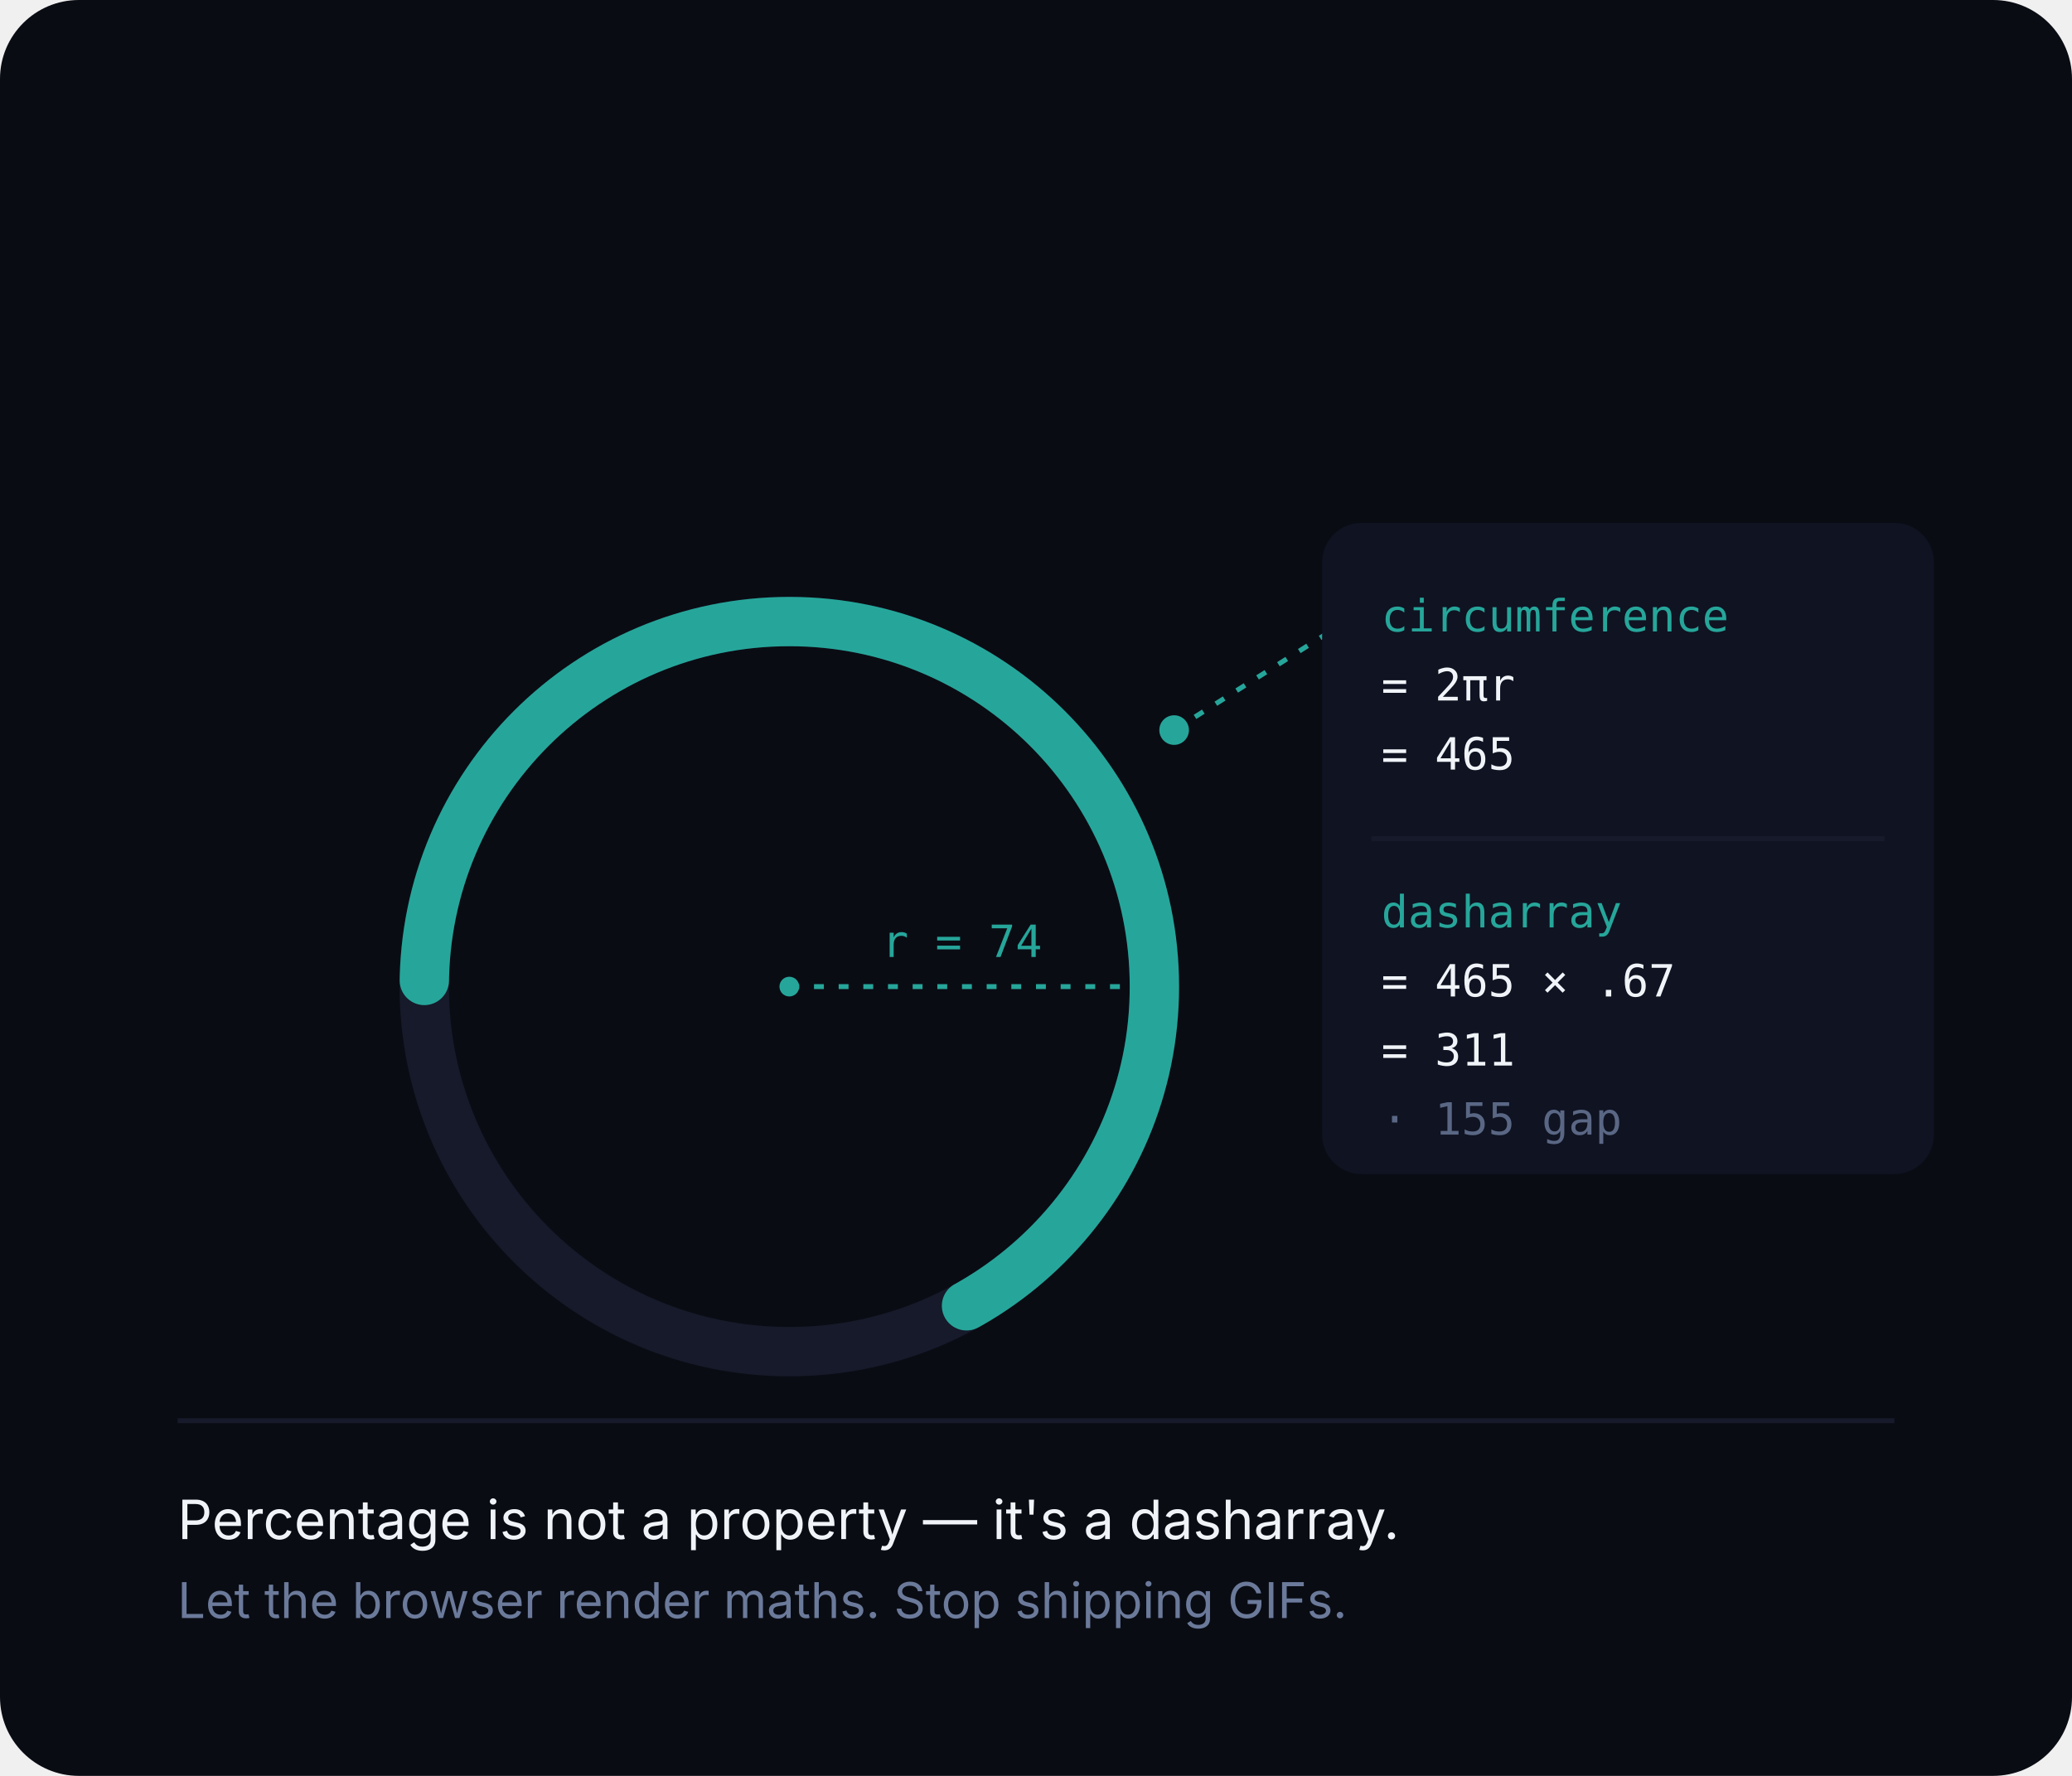
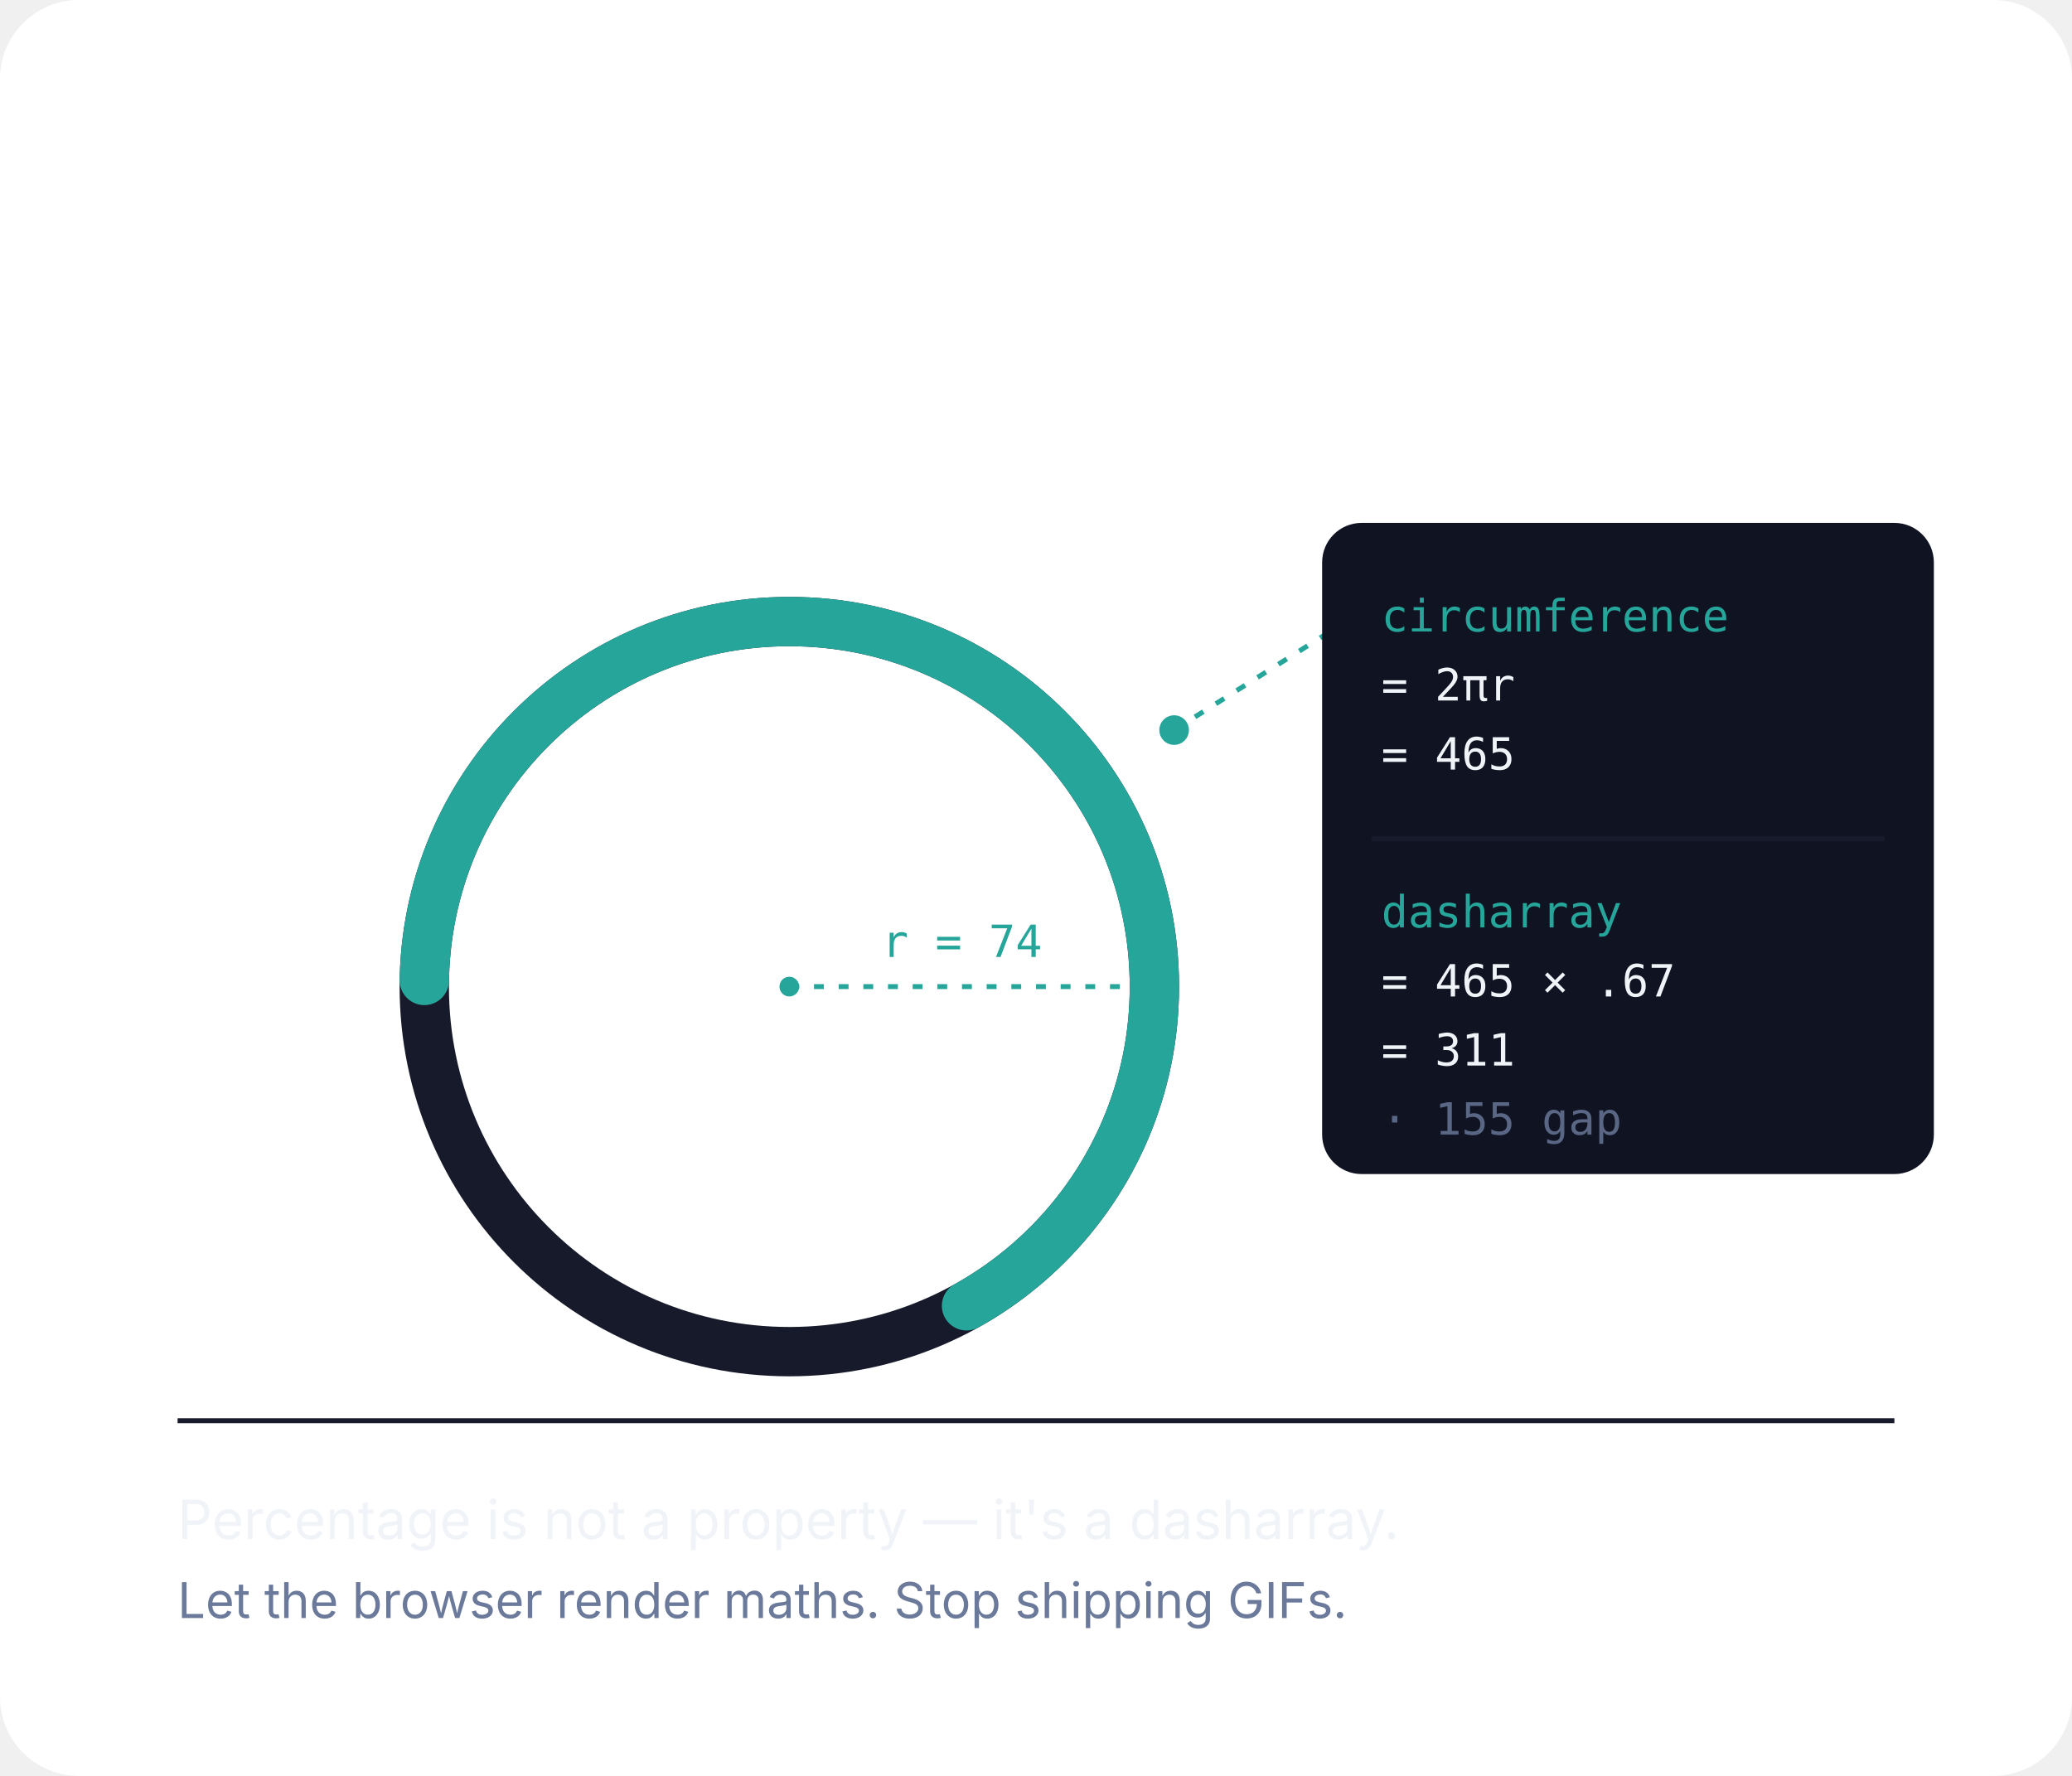
<svg xmlns="http://www.w3.org/2000/svg" width="420" height="360" viewBox="0 0 420 360" fill="none">
-   <rect width="420" height="360" rx="16" fill="#0A0C14" />
+   <rect width="420" height="360" rx="16" fill="#FFFFFF" />
  <circle cx="160" cy="200" r="74" stroke="#161A2A" stroke-width="10" fill="none" />
  <circle cx="160" cy="200" r="74" stroke="#26A69A" stroke-width="10" fill="none" stroke-linecap="round" stroke-dasharray="311 155" stroke-dashoffset="116" transform="rotate(-90 160 200)" />
  <line x1="160" y1="200" x2="234" y2="200" stroke="#26A69A" stroke-width="1" stroke-dasharray="2 3" />
  <circle cx="160" cy="200" r="2" fill="#26A69A" />
  <text x="195" y="194" font-family="'Menlo', 'Consolas', monospace" font-size="9" fill="#26A69A" text-anchor="middle">r = 74</text>
  <line x1="238" y1="148" x2="276" y2="124" stroke="#26A69A" stroke-width="1" stroke-dasharray="2 3" />
  <circle cx="238" cy="148" r="3" fill="#26A69A" />
  <rect x="268" y="106" width="124" height="132" rx="8" fill="#0F1322" />
  <text x="280" y="128" font-family="'Menlo', 'Consolas', monospace" font-size="9" fill="#26A69A">circumference</text>
  <text x="280" y="142" font-family="'Menlo', 'Consolas', monospace" font-size="9" fill="#F0F4F8">  = 2πr</text>
  <text x="280" y="156" font-family="'Menlo', 'Consolas', monospace" font-size="9" fill="#F0F4F8">  = 465</text>
  <line x1="278" y1="170" x2="382" y2="170" stroke="#161A2A" />
  <text x="280" y="188" font-family="'Menlo', 'Consolas', monospace" font-size="9" fill="#26A69A">dasharray</text>
  <text x="280" y="202" font-family="'Menlo', 'Consolas', monospace" font-size="9" fill="#F0F4F8">  = 465 × .67</text>
  <text x="280" y="216" font-family="'Menlo', 'Consolas', monospace" font-size="9" fill="#F0F4F8">  = 311</text>
  <text x="280" y="230" font-family="'Menlo', 'Consolas', monospace" font-size="9" fill="#5A6784">  · 155 gap</text>
  <line x1="36" y1="288" x2="384" y2="288" stroke="#161A2A" />
  <text x="36" y="312" font-family="'Inter', system-ui, sans-serif" font-size="11" fill="#F0F4F8">Percentage is not a property — it's a dasharray.</text>
  <text x="36" y="328" font-family="'Inter', system-ui, sans-serif" font-size="10" fill="#6B7A9A">Let the browser render maths. Stop shipping GIFs.</text>
</svg>
